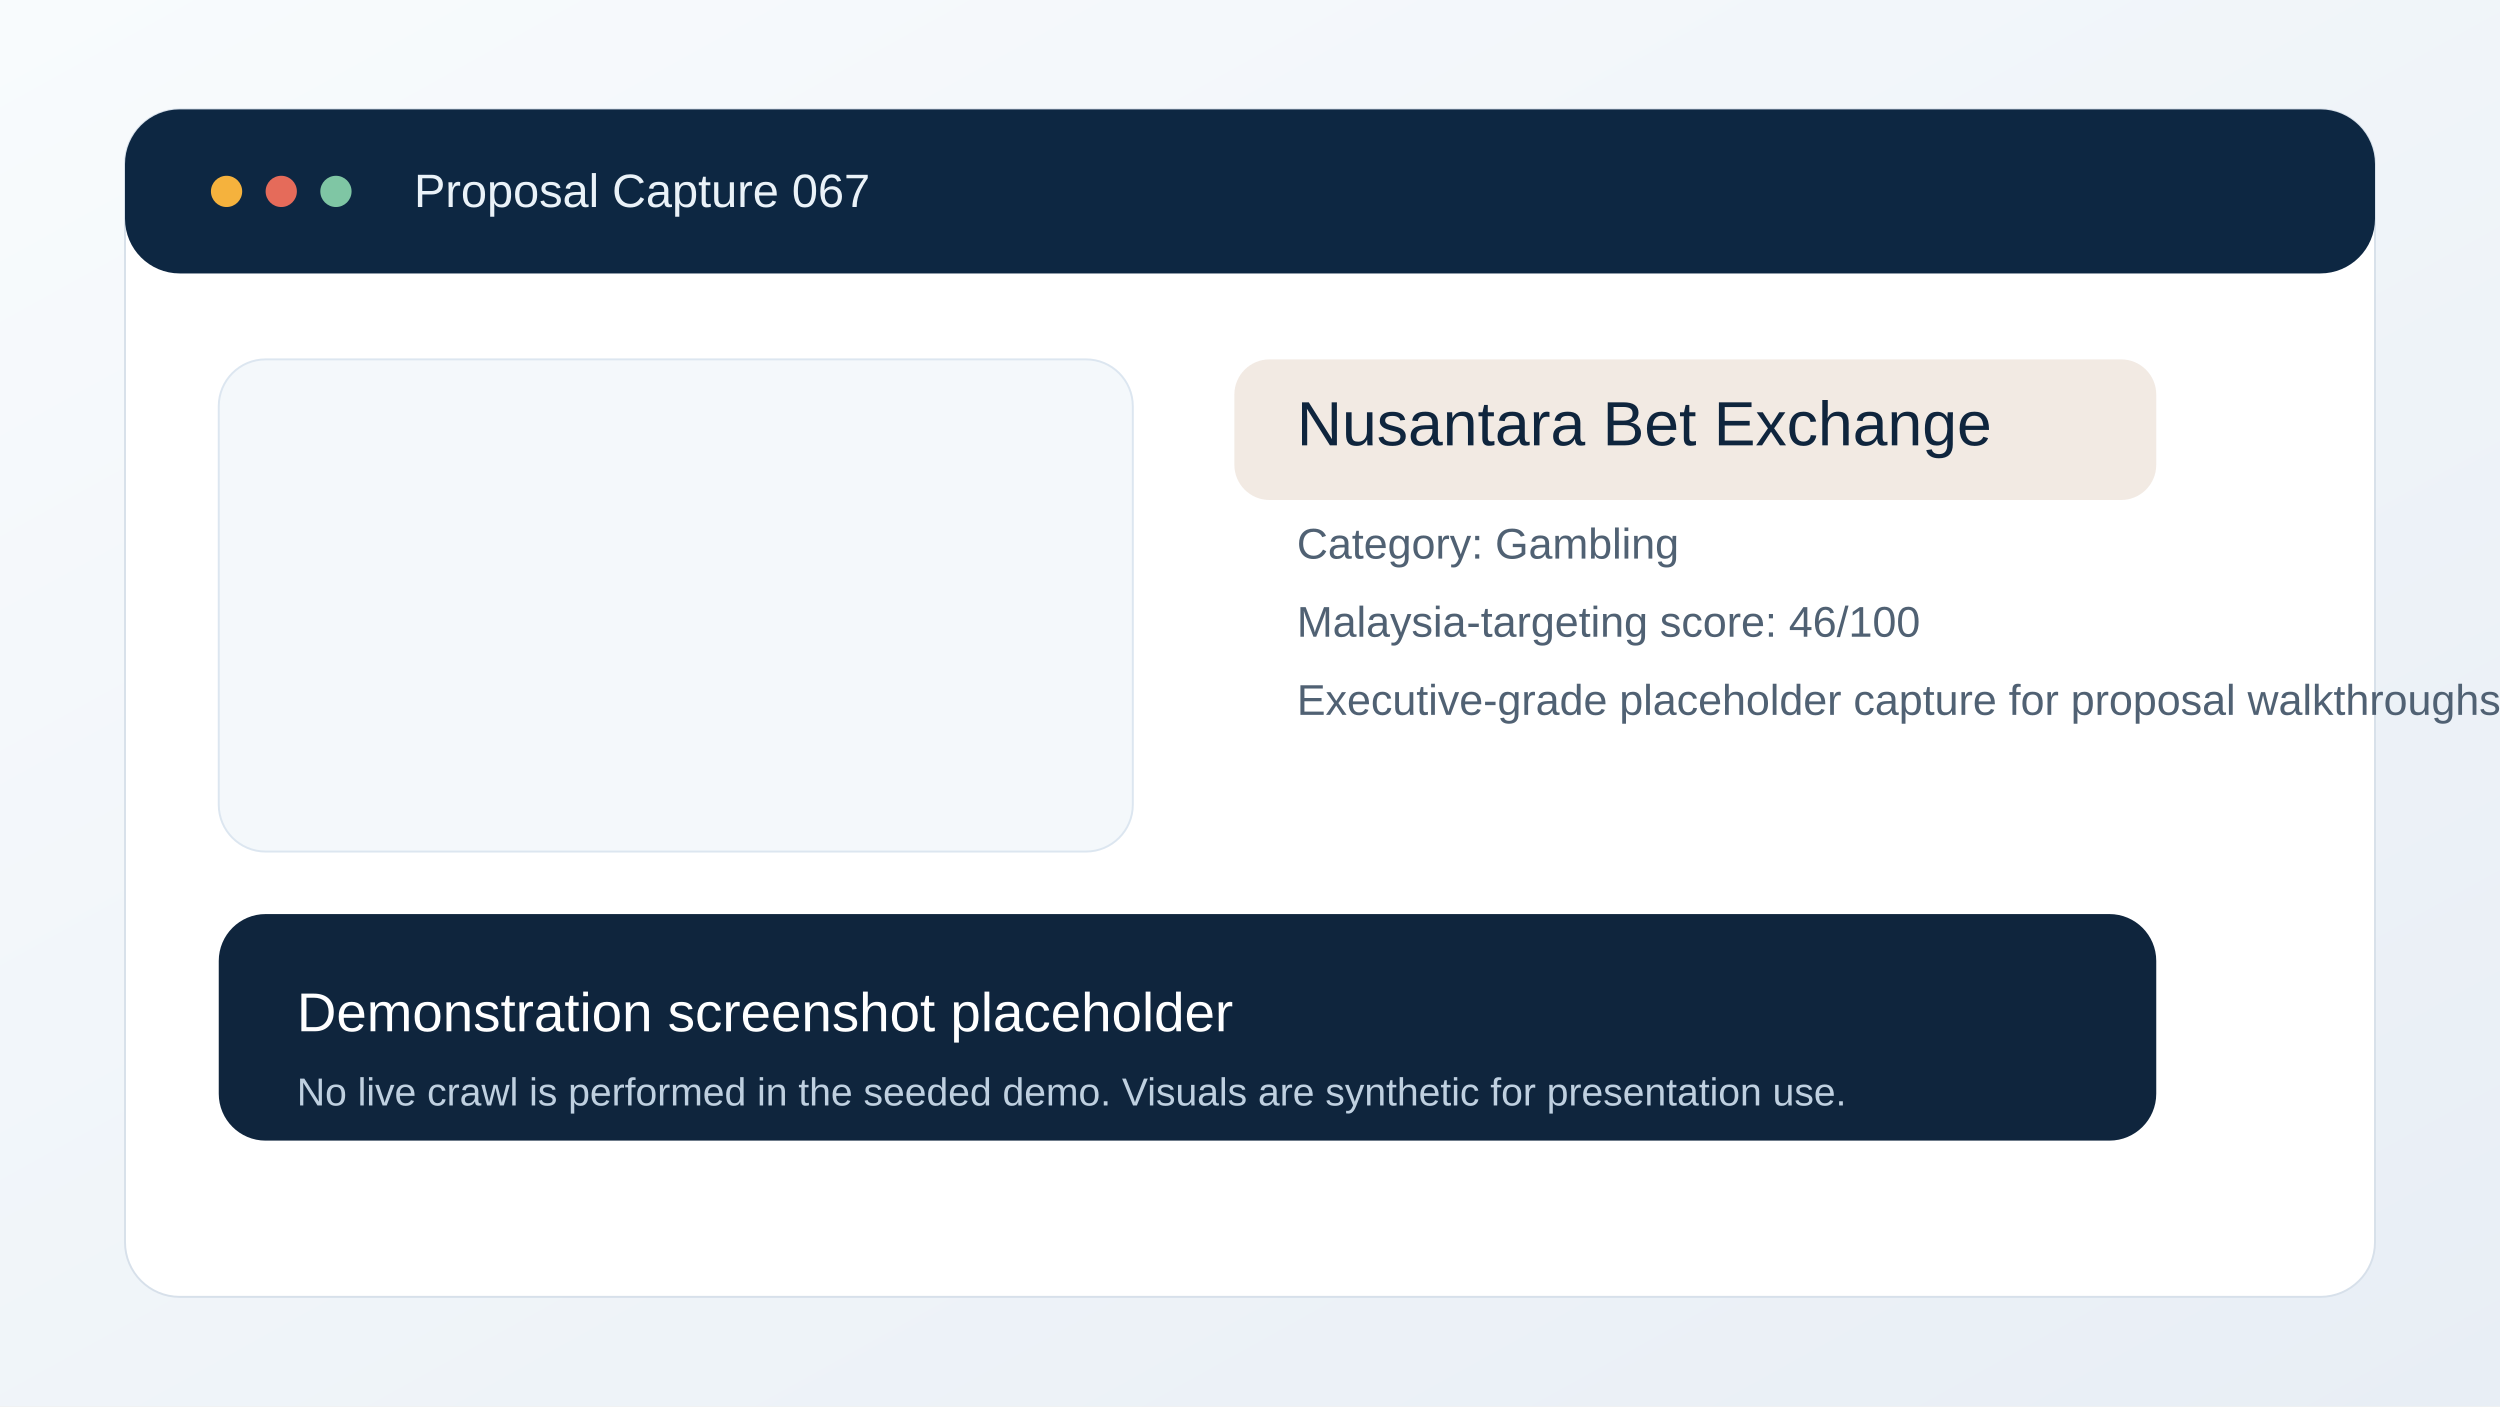
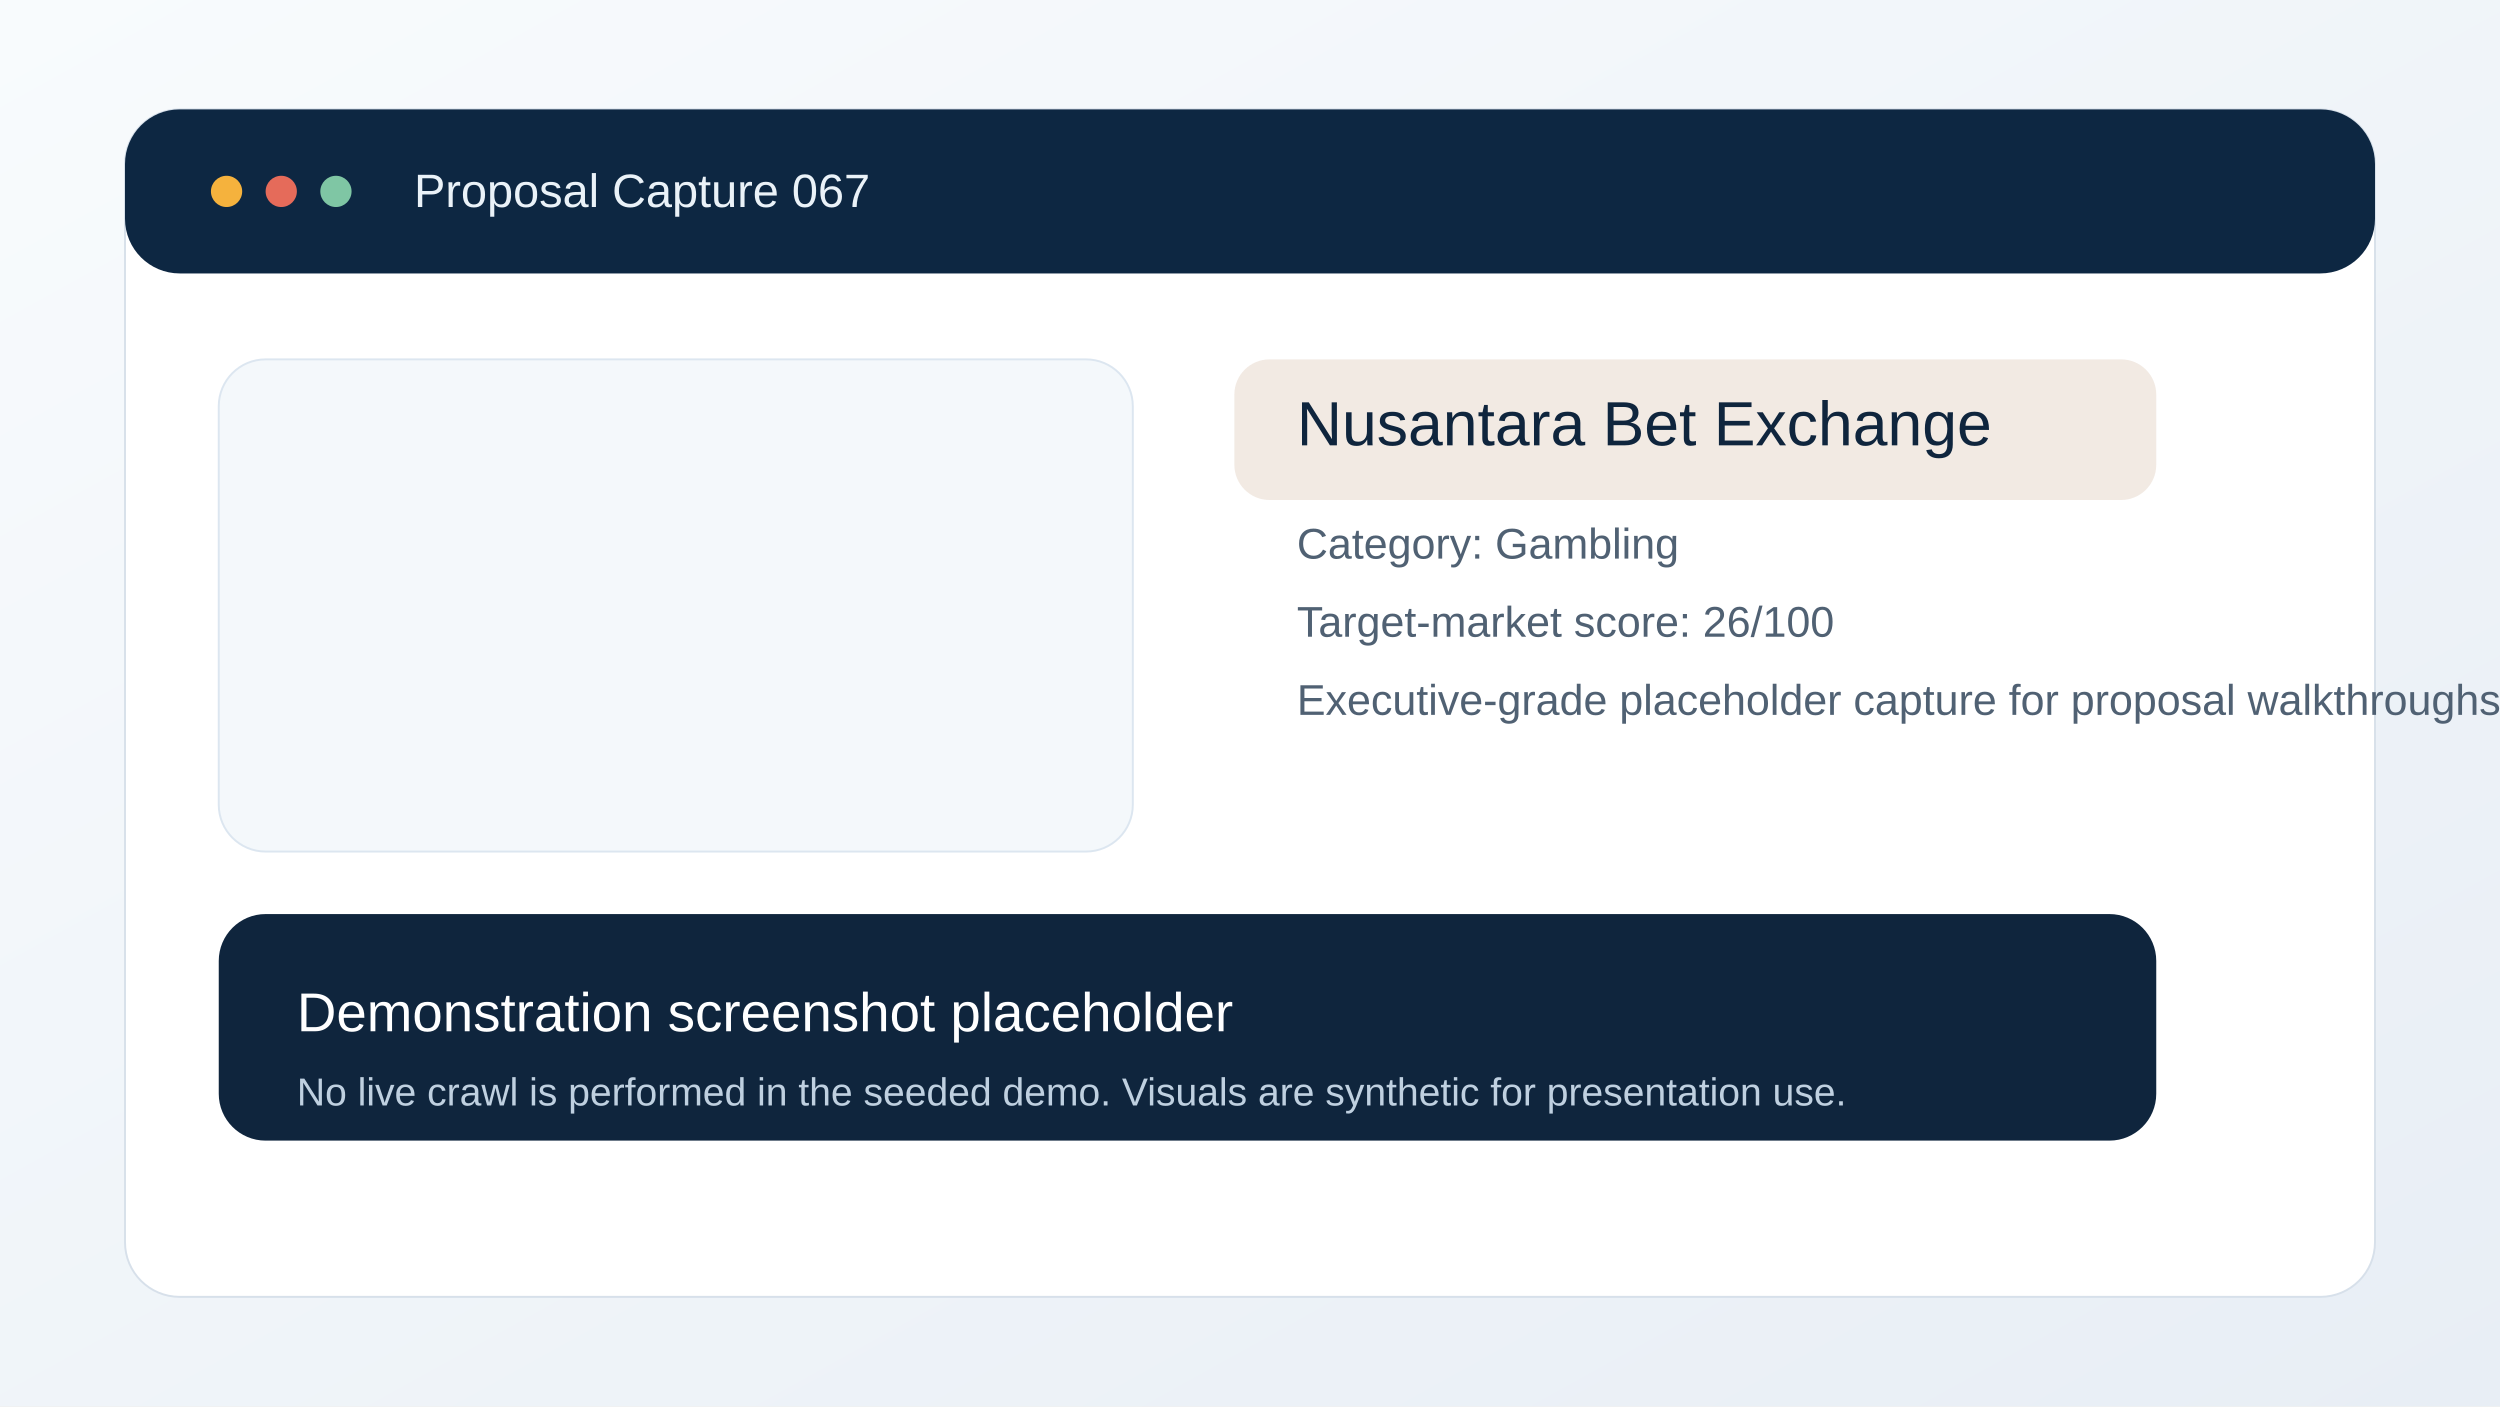
<svg xmlns="http://www.w3.org/2000/svg" width="1280" height="720" viewBox="0 0 1280 720">
  <defs>
    <linearGradient id="bg" x1="0" y1="0" x2="1" y2="1">
      <stop offset="0%" stop-color="#F8FBFD" />
      <stop offset="100%" stop-color="#E8EEF5" />
    </linearGradient>
  </defs>
  <rect width="1280" height="720" fill="url(#bg)" />
  <rect x="64" y="56" width="1152" height="608" rx="28" fill="#FFFFFF" stroke="#D7E0EA" />
  <rect x="64" y="56" width="1152" height="84" rx="28" fill="#0D2742" />
  <circle cx="116" cy="98" r="8" fill="#F5B23D" />
  <circle cx="144" cy="98" r="8" fill="#E56B5A" />
  <circle cx="172" cy="98" r="8" fill="#7FC6A4" />
  <text x="212" y="106" font-family="Arial, sans-serif" font-size="24" fill="#EAF2F8">Proposal Capture 067</text>
  <rect x="112" y="184" width="468" height="252" rx="24" fill="#F4F8FB" stroke="#DCE6F0" />
  <rect x="632" y="184" width="472" height="72" rx="18" fill="#8F4B12" opacity="0.12" />
  <text x="664" y="228" font-family="Arial, sans-serif" font-size="32" fill="#0F253D">Nusantara Bet Exchange</text>
  <text x="664" y="286" font-family="Arial, sans-serif" font-size="22" fill="#506173">Category: Gambling</text>
-   <text x="664" y="326" font-family="Arial, sans-serif" font-size="22" fill="#506173">Malaysia-targeting score: 46/100</text>
+   <text x="664" y="326" font-family="Arial, sans-serif" font-size="22" fill="#506173">Target-market score: 26/100</text>
  <text x="664" y="366" font-family="Arial, sans-serif" font-size="22" fill="#506173">Executive-grade placeholder capture for proposal walkthroughs</text>
  <rect x="112" y="468" width="992" height="116" rx="24" fill="#0F253D" />
  <text x="152" y="528" font-family="Arial, sans-serif" font-size="28" fill="#FFFFFF">Demonstration screenshot placeholder</text>
  <text x="152" y="566" font-family="Arial, sans-serif" font-size="20" fill="#BFD0E0">No live crawl is performed in the seeded demo. Visuals are synthetic for presentation use.</text>
</svg>
